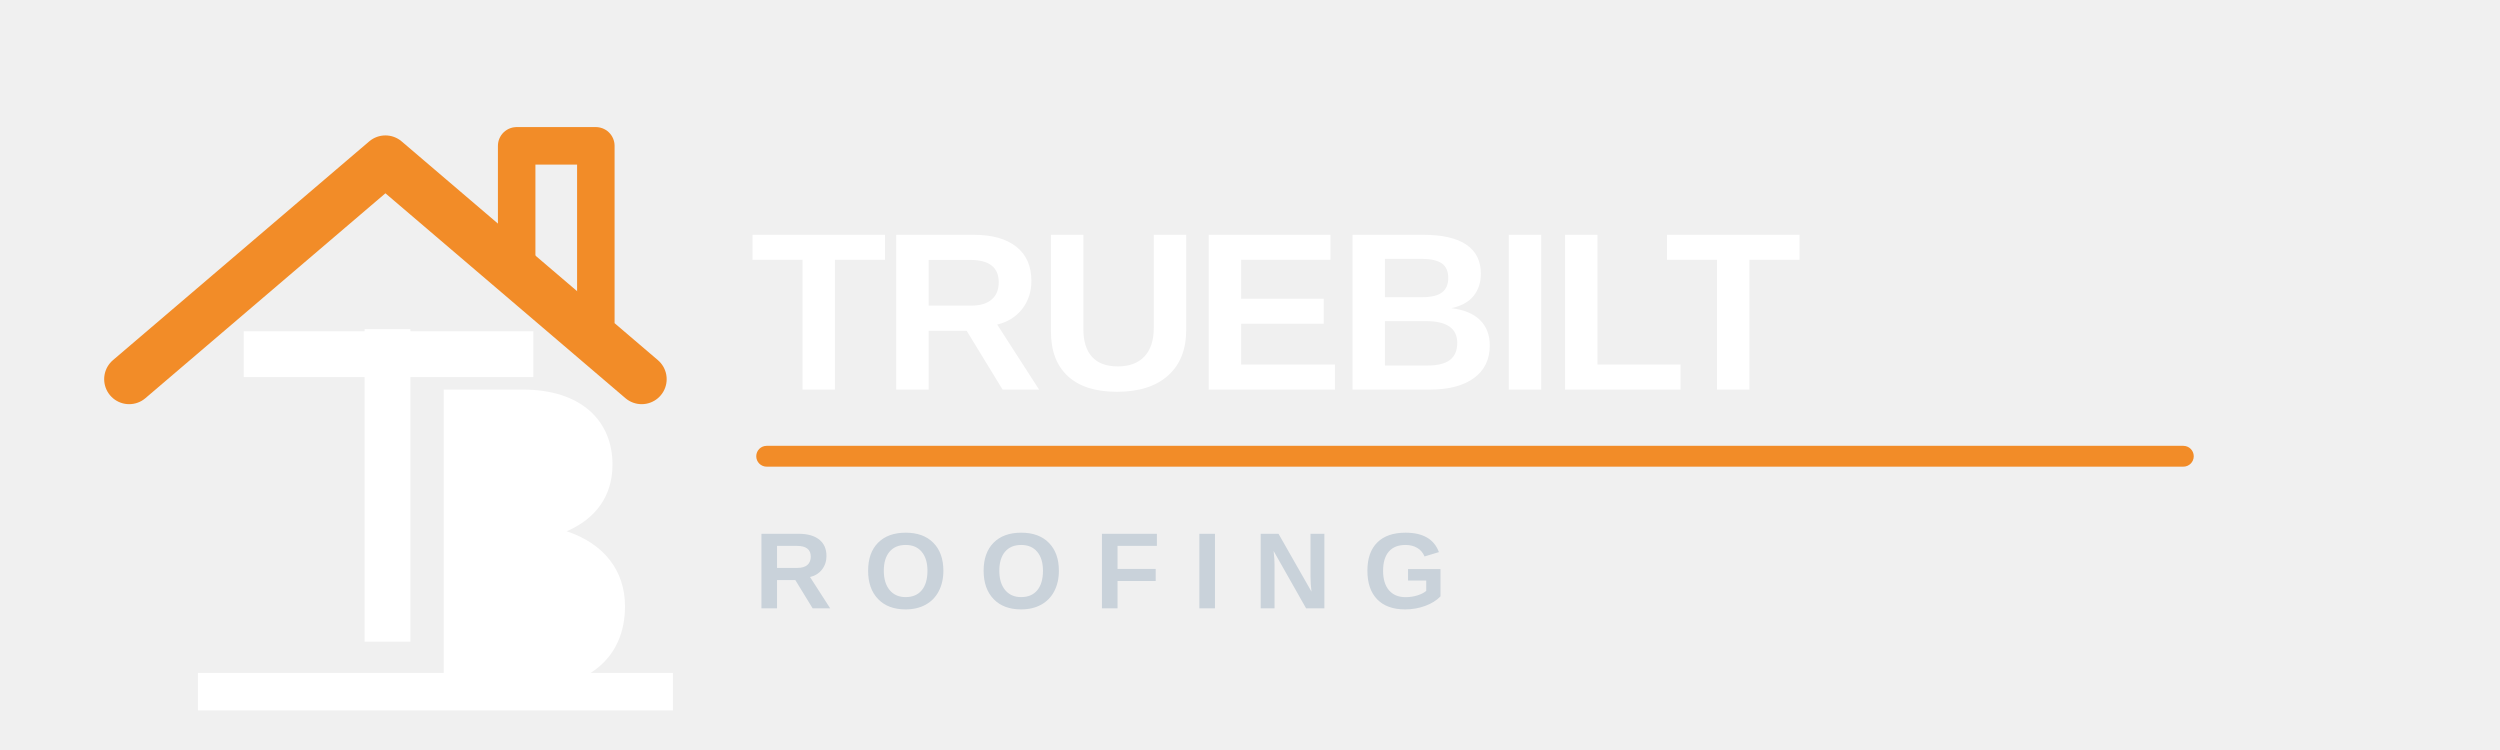
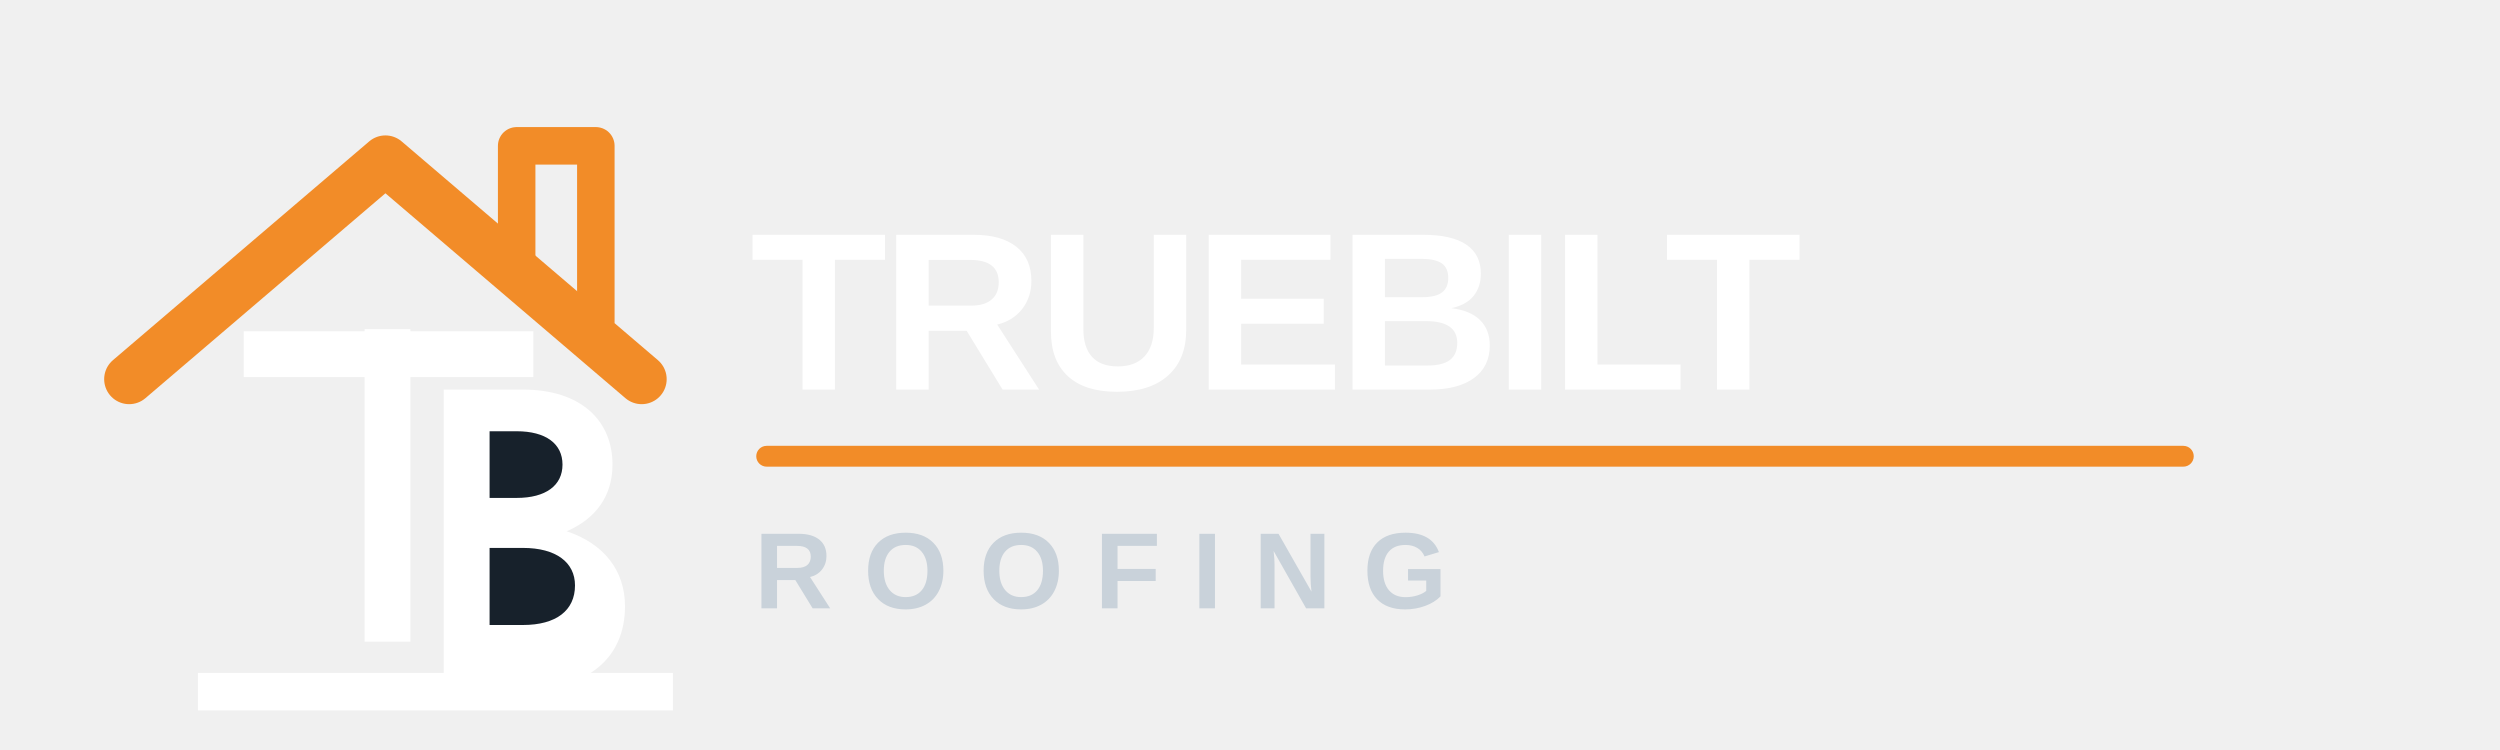
- <svg xmlns="http://www.w3.org/2000/svg" width="1200" height="360" fill="none" viewBox="0 0 1200 360">
-   <g transform="translate(40 42)">
-     <path stroke="#F28C28" stroke-linecap="round" stroke-linejoin="round" stroke-width="24" d="M22 140 145 35l123 105" />
-     <path stroke="#F28C28" stroke-linecap="square" stroke-linejoin="round" stroke-width="18" d="M208 72V28h38v76" />
-     <path stroke="#FFFFFF" stroke-linecap="square" stroke-width="22" d="M88 128h117M146 127v128" />
-     <path fill="#FFFFFF" d="M173 145h38c28 0 43 15 43 36 0 15-8 26-22 32 18 6 28 19 28 36 0 25-18 40-49 40h-38Z" />
-     <path fill="#fff" d="M195 165h13c14 0 22 6 22 16s-8 16-22 16h-13ZM195 221h16c16 0 25 7 25 18 0 12-9 19-25 19h-16Z" />
-     <path stroke="#FFFFFF" stroke-linecap="square" stroke-width="18" d="M64 290h210" />
+ <svg xmlns="http://www.w3.org/2000/svg" width="1200" height="360" viewBox="0 0 1200 360" fill="none">
+   <g transform="translate(40,42)">
+     <path d="M22 140 L145 35 L268 140" stroke="#F28C28" stroke-width="24" stroke-linecap="round" stroke-linejoin="round" />
+     <path d="M208 72 V28 H246 V104" stroke="#F28C28" stroke-width="18" stroke-linecap="square" stroke-linejoin="round" />
+     <path d="M88 128 H205" stroke="#FFFFFF" stroke-width="22" stroke-linecap="square" />
+     <path d="M146 127 V255" stroke="#FFFFFF" stroke-width="22" stroke-linecap="square" />
+     <path d="M173 145 H211              C239 145 254 160 254 181              C254 196 246 207 232 213              C250 219 260 232 260 249              C260 274 242 289 211 289              H173 Z" fill="#FFFFFF" />
+     <path d="M195 165 H208              C222 165 230 171 230 181              C230 191 222 197 208 197              H195 Z" fill="#17212B" />
+     <path d="M195 221 H211              C227 221 236 228 236 239              C236 251 227 258 211 258              H195 Z" fill="#17212B" />
+     <path d="M64 290 H274" stroke="#FFFFFF" stroke-width="18" stroke-linecap="square" />
  </g>
-   <g transform="translate(360 82)">
-     <text x="0" y="105" fill="#FFFFFF" font-family="Arial Black, Arial, Helvetica, sans-serif" font-size="108" font-weight="900" letter-spacing="-3">TRUEBILT</text>
-     <rect width="690" height="10" x="3" y="132" fill="#F28C28" rx="5" />
-     <text x="2" y="210" fill="#C9D2DA" font-family="Arial, Helvetica, sans-serif" font-size="52" font-weight="700" letter-spacing="15">ROOFING</text>
+   <g transform="translate(360,82)">
+     <text x="0" y="105" font-family="Arial Black, Arial, Helvetica, sans-serif" font-size="108" font-weight="900" letter-spacing="-3" fill="#FFFFFF">TRUEBILT</text>
+     <rect x="3" y="132" width="690" height="10" rx="5" fill="#F28C28" />
+     <text x="2" y="210" font-family="Arial, Helvetica, sans-serif" font-size="52" font-weight="700" letter-spacing="15" fill="#C9D2DA">ROOFING</text>
  </g>
</svg>
